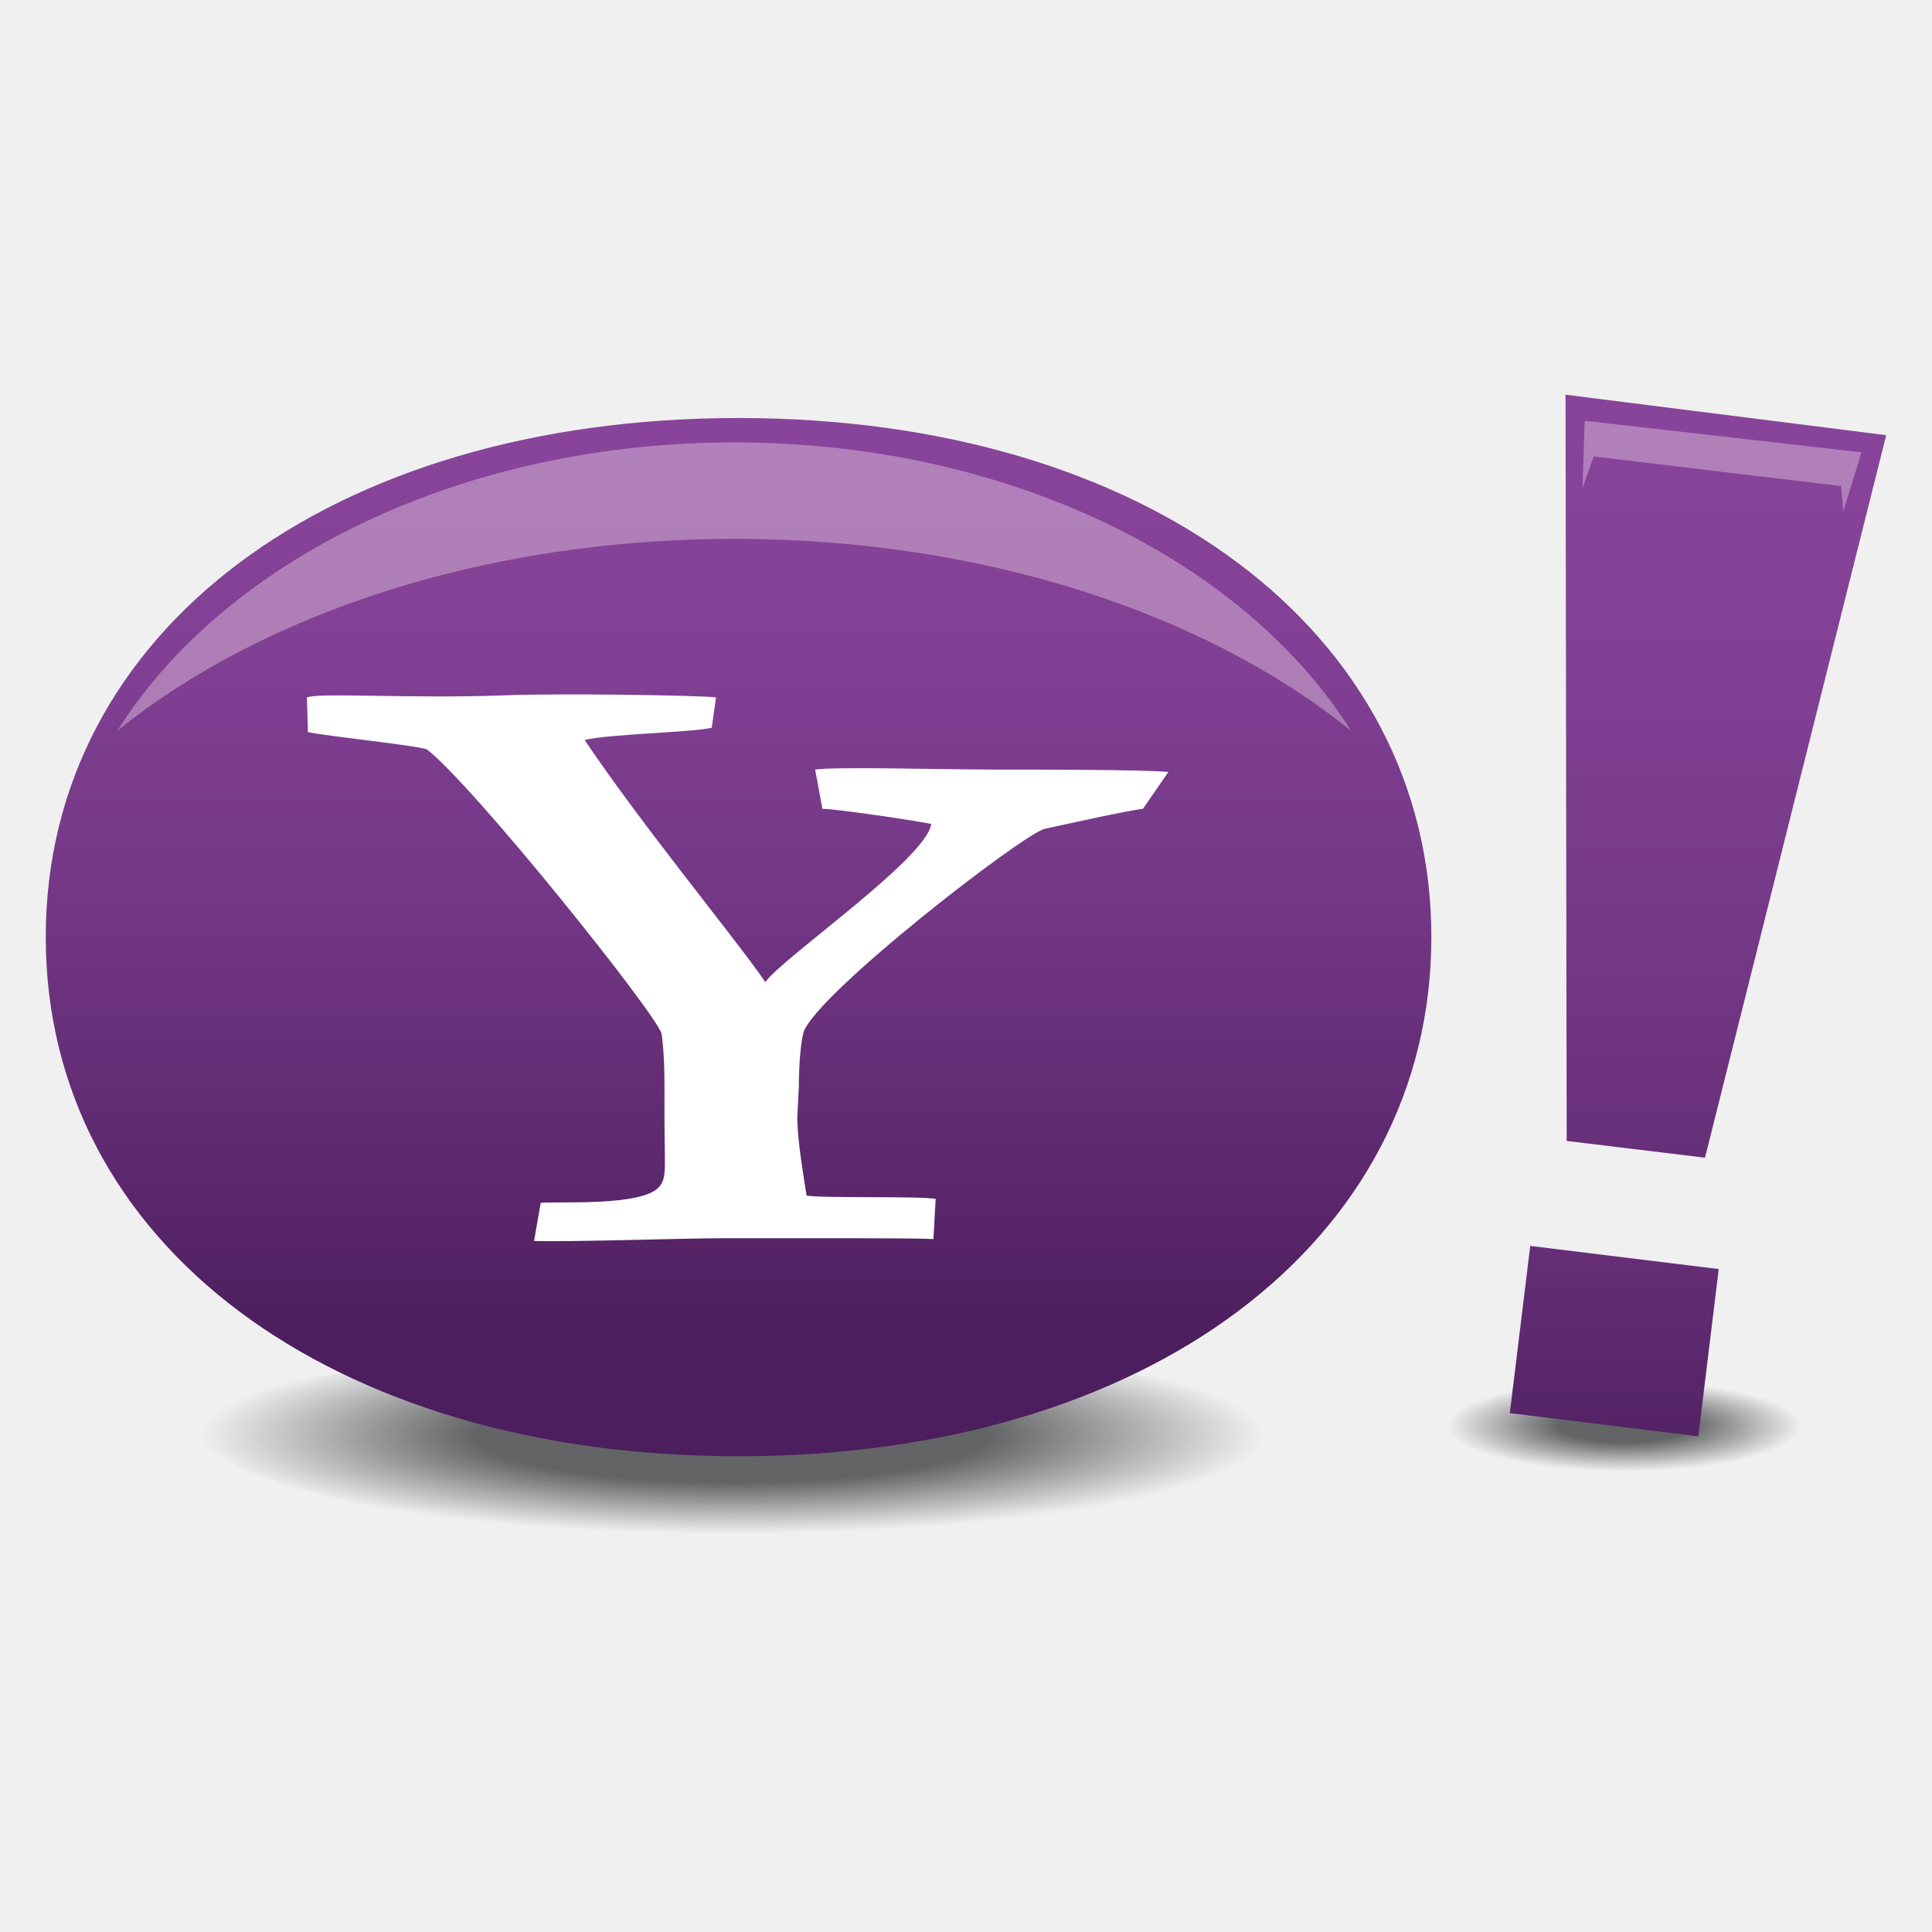
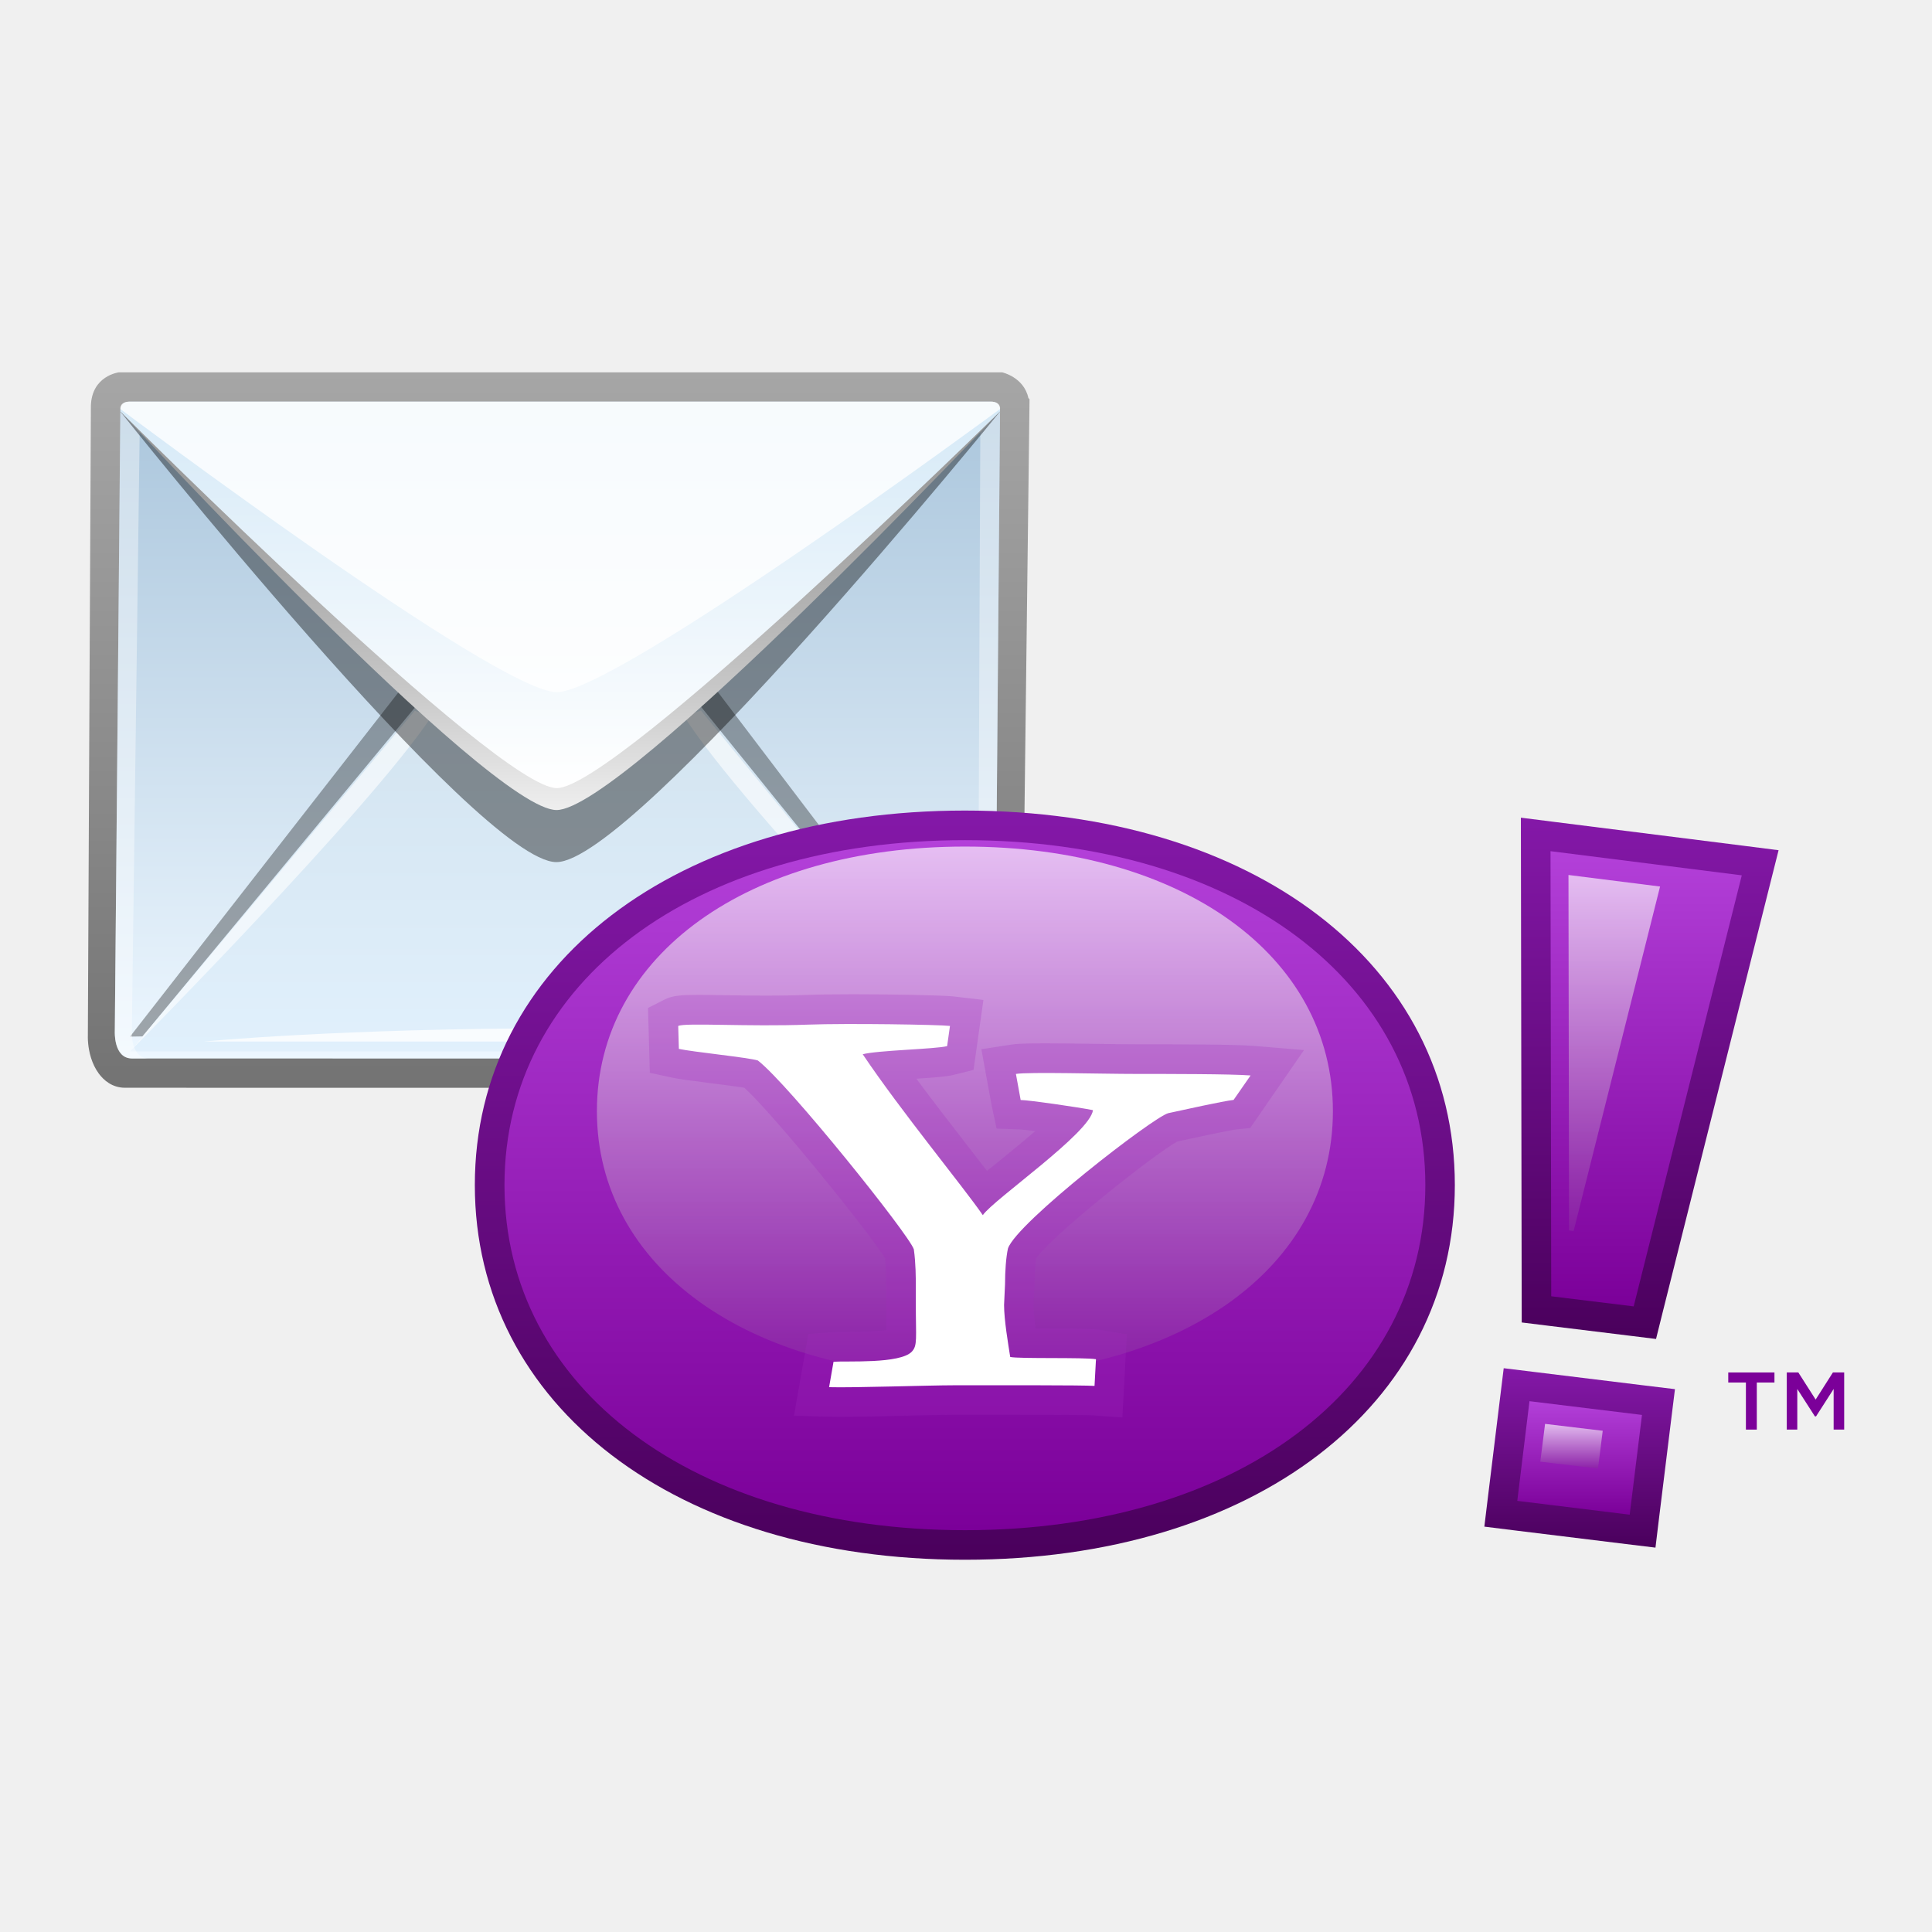
- <svg xmlns="http://www.w3.org/2000/svg" baseProfile="tiny" height="44px" version="1.1" viewBox="0 0 44 44" width="44px" x="0px" y="0px">
-   <radialGradient cx="16.673" cy="32.684" gradientTransform="matrix(1 0 0 0.1855 0 26.6218)" gradientUnits="userSpaceOnUse" id="SVGID_1_" r="12.11">
-     <stop offset="0" style="stop-color:#636466" />
-     <stop offset="0.482" style="stop-color:#636466" />
-     <stop offset="1" style="stop-color:#636466;stop-opacity:0" />
-   </radialGradient>
-   <path d="M16.757,35.012c-7.248,0-12.307-1.365-12.307-2.553s5.06-1.479,12.307-1.479  c7.246,0.002,12.306,0.291,12.306,1.479S24.003,35.012,16.757,35.012z" fill="url(#SVGID_1_)" />
-   <radialGradient cx="36.99" cy="32.475" gradientTransform="matrix(1 0 0 0.2569 0 24.1333)" gradientUnits="userSpaceOnUse" id="SVGID_2_" r="4.034">
-     <stop offset="0" style="stop-color:#636466" />
-     <stop offset="0.364" style="stop-color:#636466" />
-     <stop offset="1" style="stop-color:#636466;stop-opacity:0" />
-   </radialGradient>
-   <path d="M37.045,31.314c1.98,0.074,3.793,0.375,3.979,1.062c0,0.702-1.664,1.167-3.906,1.108  c-2.961,0-4.122-0.41-4.159-1.053C32.906,31.643,34.661,31.229,37.045,31.314z" fill="url(#SVGID_2_)" />
-   <linearGradient gradientTransform="matrix(1 0 0 1 -144.0156 -532.127)" gradientUnits="userSpaceOnUse" id="SVGID_3_" x1="160.836" x2="160.836" y1="542.251" y2="562.559">
-     <stop offset="0" style="stop-color:#88449A" />
-     <stop offset="0.231" style="stop-color:#824094" />
-     <stop offset="0.533" style="stop-color:#723684" />
-     <stop offset="0.874" style="stop-color:#582569" />
-     <stop offset="1" style="stop-color:#4C1E5D" />
+ <svg xmlns="http://www.w3.org/2000/svg" width="44" height="44" viewBox="36.537 17.377 44 44">
+   <rect fill="none" height="44" width="44" x="36.537" y="17.377" />
+   <linearGradient id="SVGID_1" gradientUnits="userSpaceOnUse" x1="49.26" y1="25.84" x2="49.26" y2="42.11">
+     <stop stop-color="#A6A6A6" offset="0" />
+     <stop stop-color="#888888" offset="0.61" />
+     <stop stop-color="#737373" offset="1" />
  </linearGradient>
-   <path d="M16.821,33.165c-9.292,0-15.779-4.858-15.779-11.826c0-6.957,6.487-11.819,15.779-11.819  c9.289,0,15.777,4.862,15.777,11.819C32.6,28.305,26.109,33.165,16.821,33.165z" fill="url(#SVGID_3_)" />
-   <linearGradient gradientTransform="matrix(1 0 0 1 -144.0156 -532.127)" gradientUnits="userSpaceOnUse" id="SVGID_4_" x1="180.779" x2="180.779" y1="541.584" y2="566.359">
-     <stop offset="0" style="stop-color:#88449A" />
-     <stop offset="0.27" style="stop-color:#844296" />
-     <stop offset="0.517" style="stop-color:#7A3B8B" />
-     <stop offset="0.755" style="stop-color:#672F79" />
-     <stop offset="0.987" style="stop-color:#4E1F5F" />
-     <stop offset="1" style="stop-color:#4C1E5D" />
+   <path d="M59.806,41.027l0.178-14.559l-0.026-0.026c-0.103-0.478-0.597-0.585-0.597-0.585H39.244 c0,0-0.623,0.075-0.637,0.771c-0.003,0.188-0.069,14.318-0.069,14.318c-0.001,0.019-0.003,0.095,0.007,0.2 c0.018,0.181,0.075,0.453,0.24,0.678c0.109,0.148,0.301,0.326,0.601,0.326l19.55,0.002c0.283,0,0.475-0.163,0.586-0.303 C59.778,41.532,59.803,41.109,59.806,41.027z" fill="url(#SVGID_1)" />
+   <linearGradient id="SVGID_2" gradientUnits="userSpaceOnUse" x1="49.23" y1="26.81" x2="49.23" y2="41.55">
+     <stop stop-color="#ACC7DD" offset="0" />
+     <stop stop-color="#EDF7FF" offset="1" />
  </linearGradient>
-   <polygon fill="url(#SVGID_4_)" points="38.678,32.711 34.385,32.184 34.85,28.375 39.143,28.902 " />
-   <linearGradient gradientTransform="matrix(1 0 0 1 -144.0156 -532.127)" gradientUnits="userSpaceOnUse" id="SVGID_5_" x1="183.321" x2="183.321" y1="541.585" y2="566.359">
-     <stop offset="0" style="stop-color:#88449A" />
-     <stop offset="0.231" style="stop-color:#824094" />
-     <stop offset="0.533" style="stop-color:#723684" />
-     <stop offset="0.874" style="stop-color:#582569" />
-     <stop offset="1" style="stop-color:#4C1E5D" />
+   <path d="M59.312,26.748l-0.117,14.193c0,0-0.012,0.545-0.401,0.545c-2.61,0-18.931-0.003-19.249-0.003 c-0.426,0-0.393-0.621-0.393-0.621l0.126-14.114H59.312" fill="url(#SVGID_2)" />
+   <g fill-opacity="0.33" stroke-opacity="0.33">
+     <polygon points="58.848,40.986 40.23,40.684 47.141,32.271 52.228,32.271 " />
+   </g>
+   <g fill-opacity="0.33" stroke-opacity="0.33">
+     <polygon points="58.125,40.685 39.498,40.985 46.292,32.271 51.379,32.271 " />
+   </g>
+   <linearGradient id="SVGID_3" gradientUnits="userSpaceOnUse" x1="49.17" y1="32.61" x2="49.17" y2="43.16">
+     <stop stop-color="#D1E2EE" offset="0" />
+     <stop stop-color="#E4F3FF" offset="1" />
  </linearGradient>
-   <polygon fill="url(#SVGID_5_)" points="35.654,8.989 35.68,25.984 38.83,26.366 42.957,9.911 " />
-   <path d="M26.029,18.421c-0.348,0.036-1.766,0.354-2.242,0.456c-0.51,0.134-5.184,3.747-5.49,4.635  c-0.07,0.307-0.103,0.775-0.103,1.221l-0.036,0.715c0,0.516,0.143,1.335,0.211,1.779c0.304,0.067,2.529,0.008,2.94,0.076  l-0.051,0.916c-0.401-0.027-3.223-0.019-4.836-0.019c-0.821,0-3.452,0.089-4.259,0.062l0.151-0.869  c0.445-0.033,2.278,0.078,2.684-0.348c0.201-0.211,0.135-0.436,0.135-1.666V24.8c0-0.276,0-0.786-0.066-1.263  c-0.172-0.512-4.286-5.651-5.346-6.471c-0.306-0.101-2.229-0.291-2.708-0.394L6.99,15.885c0.241-0.118,2.377,0.031,4.455-0.048  c1.363-0.053,4.479,0,4.862,0.045l-0.098,0.691c-0.412,0.107-2.38,0.144-2.894,0.281c1.329,1.976,3.436,4.522,4.116,5.513  c0.377-0.548,3.674-2.815,3.778-3.602C20.695,18.663,19,18.42,18.73,18.42l-0.166-0.893c0.465-0.072,2.909,0,4.122,0  c1.047,0,3.285,0,3.924,0.053L26.029,18.421z" fill="#FFFFFF" />
-   <polygon fill="#DCBCDA" fill-opacity="0.5" points="36.04,11.116 36.09,9.583 42.396,10.301 41.98,11.645   41.928,11.07 36.296,10.396 " stroke-opacity="0.5" />
-   <path d="M30.77,16.643c-2.438-3.875-7.81-6.567-14.048-6.567  c-6.238,0-11.613,2.692-14.05,6.567c3.298-2.664,8.366-4.371,14.05-4.371C22.404,12.272,27.473,13.979,30.77,16.643z" fill="#DCBCDA" fill-opacity="0.5" stroke-opacity="0.5" />
-   <rect fill="none" height="44" width="44" />
+   <polygon fill="url(#SVGID_3)" points="58.848,41.323 39.498,41.322 46.717,32.608 51.803,32.608 " />
+   <path d="M57.54,41.097c0,0-3.083-0.301-8.173-0.301 s-8.184,0.301-8.184,0.301" fill="#FFFFFF" fill-opacity="0.8" />
+   <path d="M39.498,41.322c0,0,5.426-5.472,6.864-7.623l-0.379-0.135 L39.498,41.322z" fill="#FFFFFF" fill-opacity="0.6" />
+   <path d="M58.855,41.322l-6.354-7.763l-0.383,0.135 C53.491,35.847,58.855,41.322,58.855,41.322z" fill="#FFFFFF" fill-opacity="0.6" />
+   <path d="M39.544,41.483c-0.426,0-0.393-0.621-0.393-0.621 l0.126-14.114h0.447L39.54,40.862c0,0-0.036,0.621,0.39,0.621H39.544L39.544,41.483z" fill="#FFFFFF" fill-opacity="0.4" />
+   <path d="M58.407,41.486c0.149,0,0.279,0,0.386,0 c0.39,0,0.401-0.545,0.401-0.545l0.118-14.193h-0.447l-0.059,14.193C58.807,40.941,58.797,41.486,58.407,41.486z" fill="#FFFFFF" fill-opacity="0.4" />
+   <g fill-opacity="0.4" stroke-opacity="0.4">
+     <path d="M39.278,26.75c0,0,8.156,10.261,9.93,10.261S59.312,26.75,59.312,26.75H39.278z" />
+   </g>
+   <linearGradient id="SVGID_4" gradientUnits="userSpaceOnUse" x1="49.29" y1="35.82" x2="49.29" y2="26.75">
+     <stop stop-color="#EEEEEE" offset="0" />
+     <stop stop-color="#ECECEC" offset="0.02" />
+     <stop stop-color="#C7C7C7" offset="0.31" />
+     <stop stop-color="#ACACAC" offset="0.58" />
+     <stop stop-color="#9C9C9C" offset="0.82" />
+     <stop stop-color="#969696" offset="1" />
+   </linearGradient>
+   <path d="M59.312,26.748H39.277c0,0,8.403,9.077,9.935,9.077 C50.743,35.825,59.312,26.748,59.312,26.748z" fill="url(#SVGID_4)" />
+   <linearGradient id="SVGID_5" gradientUnits="userSpaceOnUse" x1="49.29" y1="35.33" x2="49.29" y2="26.52">
+     <stop stop-color="#FFFFFF" offset="0" />
+     <stop stop-color="#D5E9F7" offset="1" />
+   </linearGradient>
+   <path d="M59.103,26.524c-0.118,0-19.495,0-19.611,0c-0.238,0-0.214,0.224-0.214,0.224 s8.581,8.578,9.939,8.578s10.095-8.578,10.095-8.578S59.339,26.524,59.103,26.524z" fill="url(#SVGID_5)" />
+   <path d="M59.103,26.524c-0.118,0-19.495,0-19.611,0 c-0.238,0-0.214,0.168-0.214,0.168s8.581,6.449,9.939,6.449s10.095-6.449,10.095-6.449S59.339,26.524,59.103,26.524z" fill="#FFFFFF" fill-opacity="0.8" />
+   <linearGradient id="SVGID_6" gradientUnits="userSpaceOnUse" x1="58.51" y1="35.84" x2="58.51" y2="52.9">
+     <stop stop-color="#8418A8" offset="0" />
+     <stop stop-color="#4A005C" offset="1" />
+   </linearGradient>
+   <path d="M58.512,52.899c-6.571,0-11.161-3.509-11.161-8.533c0-5.022,4.589-8.529,11.161-8.529 c6.57,0,11.158,3.507,11.158,8.529C69.671,49.39,65.082,52.899,58.512,52.899L58.512,52.899z" fill="url(#SVGID_6)" />
+   <linearGradient id="SVGID_7" gradientUnits="userSpaceOnUse" x1="72.51" y1="48.54" x2="72.51" y2="52.62">
+     <stop stop-color="#8418A8" offset="0" />
+     <stop stop-color="#4A005C" offset="1" />
+   </linearGradient>
+   <polygon fill="url(#SVGID_7)" points="74.239,52.623 73.57,52.542 71.01,52.228 70.342,52.145 70.423,51.477 70.701,49.205 70.783,48.537 71.452,48.619 74.014,48.933 74.683,49.014 74.6,49.683 74.32,51.955 " />
+   <linearGradient id="SVGID_8" gradientUnits="userSpaceOnUse" x1="74.11" y1="36" x2="74.11" y2="47.87">
+     <stop stop-color="#8418A8" offset="0" />
+     <stop stop-color="#4A005C" offset="1" />
+   </linearGradient>
+   <polygon fill="url(#SVGID_8)" points="74.252,47.871 73.66,47.798 71.784,47.568 71.193,47.495 71.192,46.901 71.175,36.764 71.174,35.999 71.934,36.095 76.29,36.644 77.043,36.74 76.858,37.476 74.396,47.292 " />
+   <linearGradient id="SVGID_9" gradientUnits="userSpaceOnUse" x1="58.51" y1="36.51" x2="58.51" y2="52.23">
+     <stop stop-color="#B340D9" offset="0" />
+     <stop stop-color="#7B0099" offset="1" />
+   </linearGradient>
+   <path d="M58.513,52.226c-6.175,0-10.487-3.231-10.487-7.86c0-4.624,4.312-7.855,10.487-7.855 c6.173,0,10.485,3.231,10.485,7.855C68.998,48.995,64.686,52.226,58.513,52.226z" fill="url(#SVGID_9)" />
+   <linearGradient id="SVGID_10" gradientUnits="userSpaceOnUse" x1="72.51" y1="49.29" x2="72.51" y2="51.87">
+     <stop stop-color="#B340D9" offset="0" />
+     <stop stop-color="#7B0099" offset="1" />
+   </linearGradient>
+   <polygon fill="url(#SVGID_10)" points="73.652,51.873 71.092,51.558 71.37,49.288 73.932,49.601 " />
+   <linearGradient id="SVGID_11" gradientUnits="userSpaceOnUse" x1="74.03" y1="36.76" x2="74.03" y2="47.13">
+     <stop stop-color="#B340D9" offset="0" />
+     <stop stop-color="#7B0099" offset="1" />
+   </linearGradient>
+   <polygon fill="url(#SVGID_11)" points="71.849,36.762 71.865,46.899 73.743,47.129 76.205,37.312 " />
+   <g fill-opacity="0.66" stroke-opacity="0.66">
+     <linearGradient id="SVGID_12" gradientUnits="userSpaceOnUse" x1="58.51" y1="36.66" x2="58.51" y2="48.71">
+       <stop stop-color="#FFFFFF" offset="0" />
+       <stop stop-color="#8A26A3" offset="1" />
+     </linearGradient>
+     <path d="M58.513,48.711c-4.936,0-8.382-2.479-8.382-6.028c0-3.548,3.447-6.026,8.382-6.026 c4.934,0,8.38,2.479,8.38,6.026C66.893,46.232,63.446,48.711,58.513,48.711L58.513,48.711z" fill="url(#SVGID_12)" />
+     <linearGradient id="SVGID_13" gradientUnits="userSpaceOnUse" x1="72.33" y1="49.81" x2="72.33" y2="50.82">
+       <stop stop-color="#FFFFFF" offset="0" />
+       <stop stop-color="#8A26A3" offset="1" />
+     </linearGradient>
+     <polygon fill="url(#SVGID_13)" points="72.93,50.822 71.616,50.666 71.725,49.805 73.038,49.962 " />
+     <linearGradient id="SVGID_14" gradientUnits="userSpaceOnUse" x1="73.3" y1="37.3" x2="73.3" y2="45.41">
+       <stop stop-color="#FFFFFF" offset="0" />
+       <stop stop-color="#8A26A3" offset="1" />
+     </linearGradient>
+     <polygon fill="url(#SVGID_14)" points="72.375,45.413 72.271,45.4 72.258,37.304 74.344,37.567 " />
+   </g>
+   <path fill-opacity="0.25" d="M62.098,49.658l-0.682-0.047c-0.188-0.013-1.543-0.013-1.988-0.013h-0.654h-0.525 c-0.213,0-0.614,0.01-1.052,0.02c-0.543,0.013-1.145,0.026-1.532,0.026c-0.105,0-0.197-0.001-0.268-0.003l-0.777-0.023 l0.134-0.766l0.102-0.579l0.09-0.516l0.521-0.04c0.075-0.006,0.201-0.007,0.357-0.007c0.174-0.001,0.627-0.002,0.901-0.041 c-0.001-0.046-0.001-0.093-0.002-0.141c-0.002-0.129-0.004-0.284-0.004-0.477v-0.386c0-0.144,0-0.393-0.025-0.633 c-0.372-0.597-2.491-3.226-3.205-3.883c-0.183-0.029-0.515-0.071-0.751-0.101c-0.443-0.057-0.724-0.093-0.883-0.127l-0.518-0.111 l-0.015-0.528l-0.015-0.522l-0.013-0.427l0.38-0.193c0.179-0.09,0.375-0.105,0.775-0.105c0.169,0,0.375,0.003,0.605,0.008 l0.096,0.001c0.258,0.004,0.547,0.008,0.849,0.008c0.297,0,0.607-0.004,0.916-0.016c0.274-0.01,0.655-0.015,1.06-0.015 c0.776,0,2.015,0.02,2.273,0.049l0.686,0.08l-0.097,0.684l-0.065,0.462l-0.063,0.448l-0.44,0.109 c-0.165,0.043-0.426,0.063-0.862,0.091c0.388,0.525,0.803,1.06,1.163,1.524c0.16,0.206,0.31,0.4,0.445,0.576 c0.103-0.084,0.218-0.177,0.348-0.282c0.193-0.157,0.482-0.393,0.752-0.625c-0.162-0.021-0.29-0.035-0.341-0.037l-0.54-0.021 l-0.114-0.532l-0.109-0.594l-0.124-0.681l0.683-0.105c0.099-0.016,0.26-0.029,0.771-0.029c0.331,0,0.736,0.006,1.125,0.012 c0.352,0.005,0.69,0.01,0.946,0.01c1.148,0,2.266,0.004,2.661,0.036l1.162,0.096l-0.663,0.959l-0.386,0.56l-0.177,0.256 l-0.31,0.031c-0.148,0.016-0.897,0.178-1.18,0.239l-0.167,0.036c-0.525,0.284-2.853,2.136-3.216,2.659 c-0.023,0.149-0.037,0.368-0.037,0.589l-0.024,0.509c0.001,0.117,0.022,0.308,0.049,0.499c0.126,0.001,0.259,0.001,0.369,0.002 c0.642,0.002,0.941,0.007,1.112,0.035l0.595,0.099l-0.032,0.603l-0.032,0.607L62.098,49.658L62.098,49.658z" fill="#A02DBD" />
+   <path d="M64.631,42.427c-0.228,0.023-1.172,0.234-1.489,0.302c-0.34,0.091-3.445,2.489-3.649,3.08 c-0.045,0.204-0.067,0.517-0.067,0.812l-0.022,0.476c0,0.341,0.094,0.888,0.14,1.184c0.203,0.045,1.681,0.005,1.953,0.051 l-0.033,0.608c-0.266-0.019-2.142-0.014-3.214-0.014c-0.545,0-2.293,0.059-2.831,0.043l0.101-0.579 c0.295-0.023,1.514,0.053,1.783-0.23c0.133-0.142,0.091-0.291,0.091-1.107v-0.385c0-0.183,0-0.521-0.045-0.839 c-0.113-0.34-2.849-3.755-3.552-4.3c-0.204-0.067-1.482-0.195-1.799-0.264l-0.015-0.522c0.157-0.079,1.579,0.021,2.959-0.031 c0.906-0.033,2.976,0,3.23,0.03l-0.065,0.46c-0.273,0.069-1.582,0.094-1.922,0.185c0.883,1.313,2.282,3.007,2.735,3.664 c0.25-0.362,2.442-1.87,2.509-2.391c-0.341-0.068-1.467-0.231-1.647-0.231l-0.108-0.594c0.309-0.048,1.932,0,2.738,0 c0.696,0,2.184,0,2.606,0.035L64.631,42.427z" fill="#FFFFFF" />
+   <polygon fill="#7B0099" points="76.299,48.863 75.897,48.863 75.897,48.634 76.949,48.634 76.949,48.863 76.547,48.863 76.547,49.935 76.299,49.935 " />
+   <polygon fill="#7B0099" points="77.229,48.634 77.493,48.634 77.887,49.251 78.28,48.634 78.537,48.634 78.537,49.935 78.297,49.935 78.297,49.01 77.896,49.634 77.87,49.634 77.469,49.01 77.469,49.935 77.229,49.935 " />
</svg>
